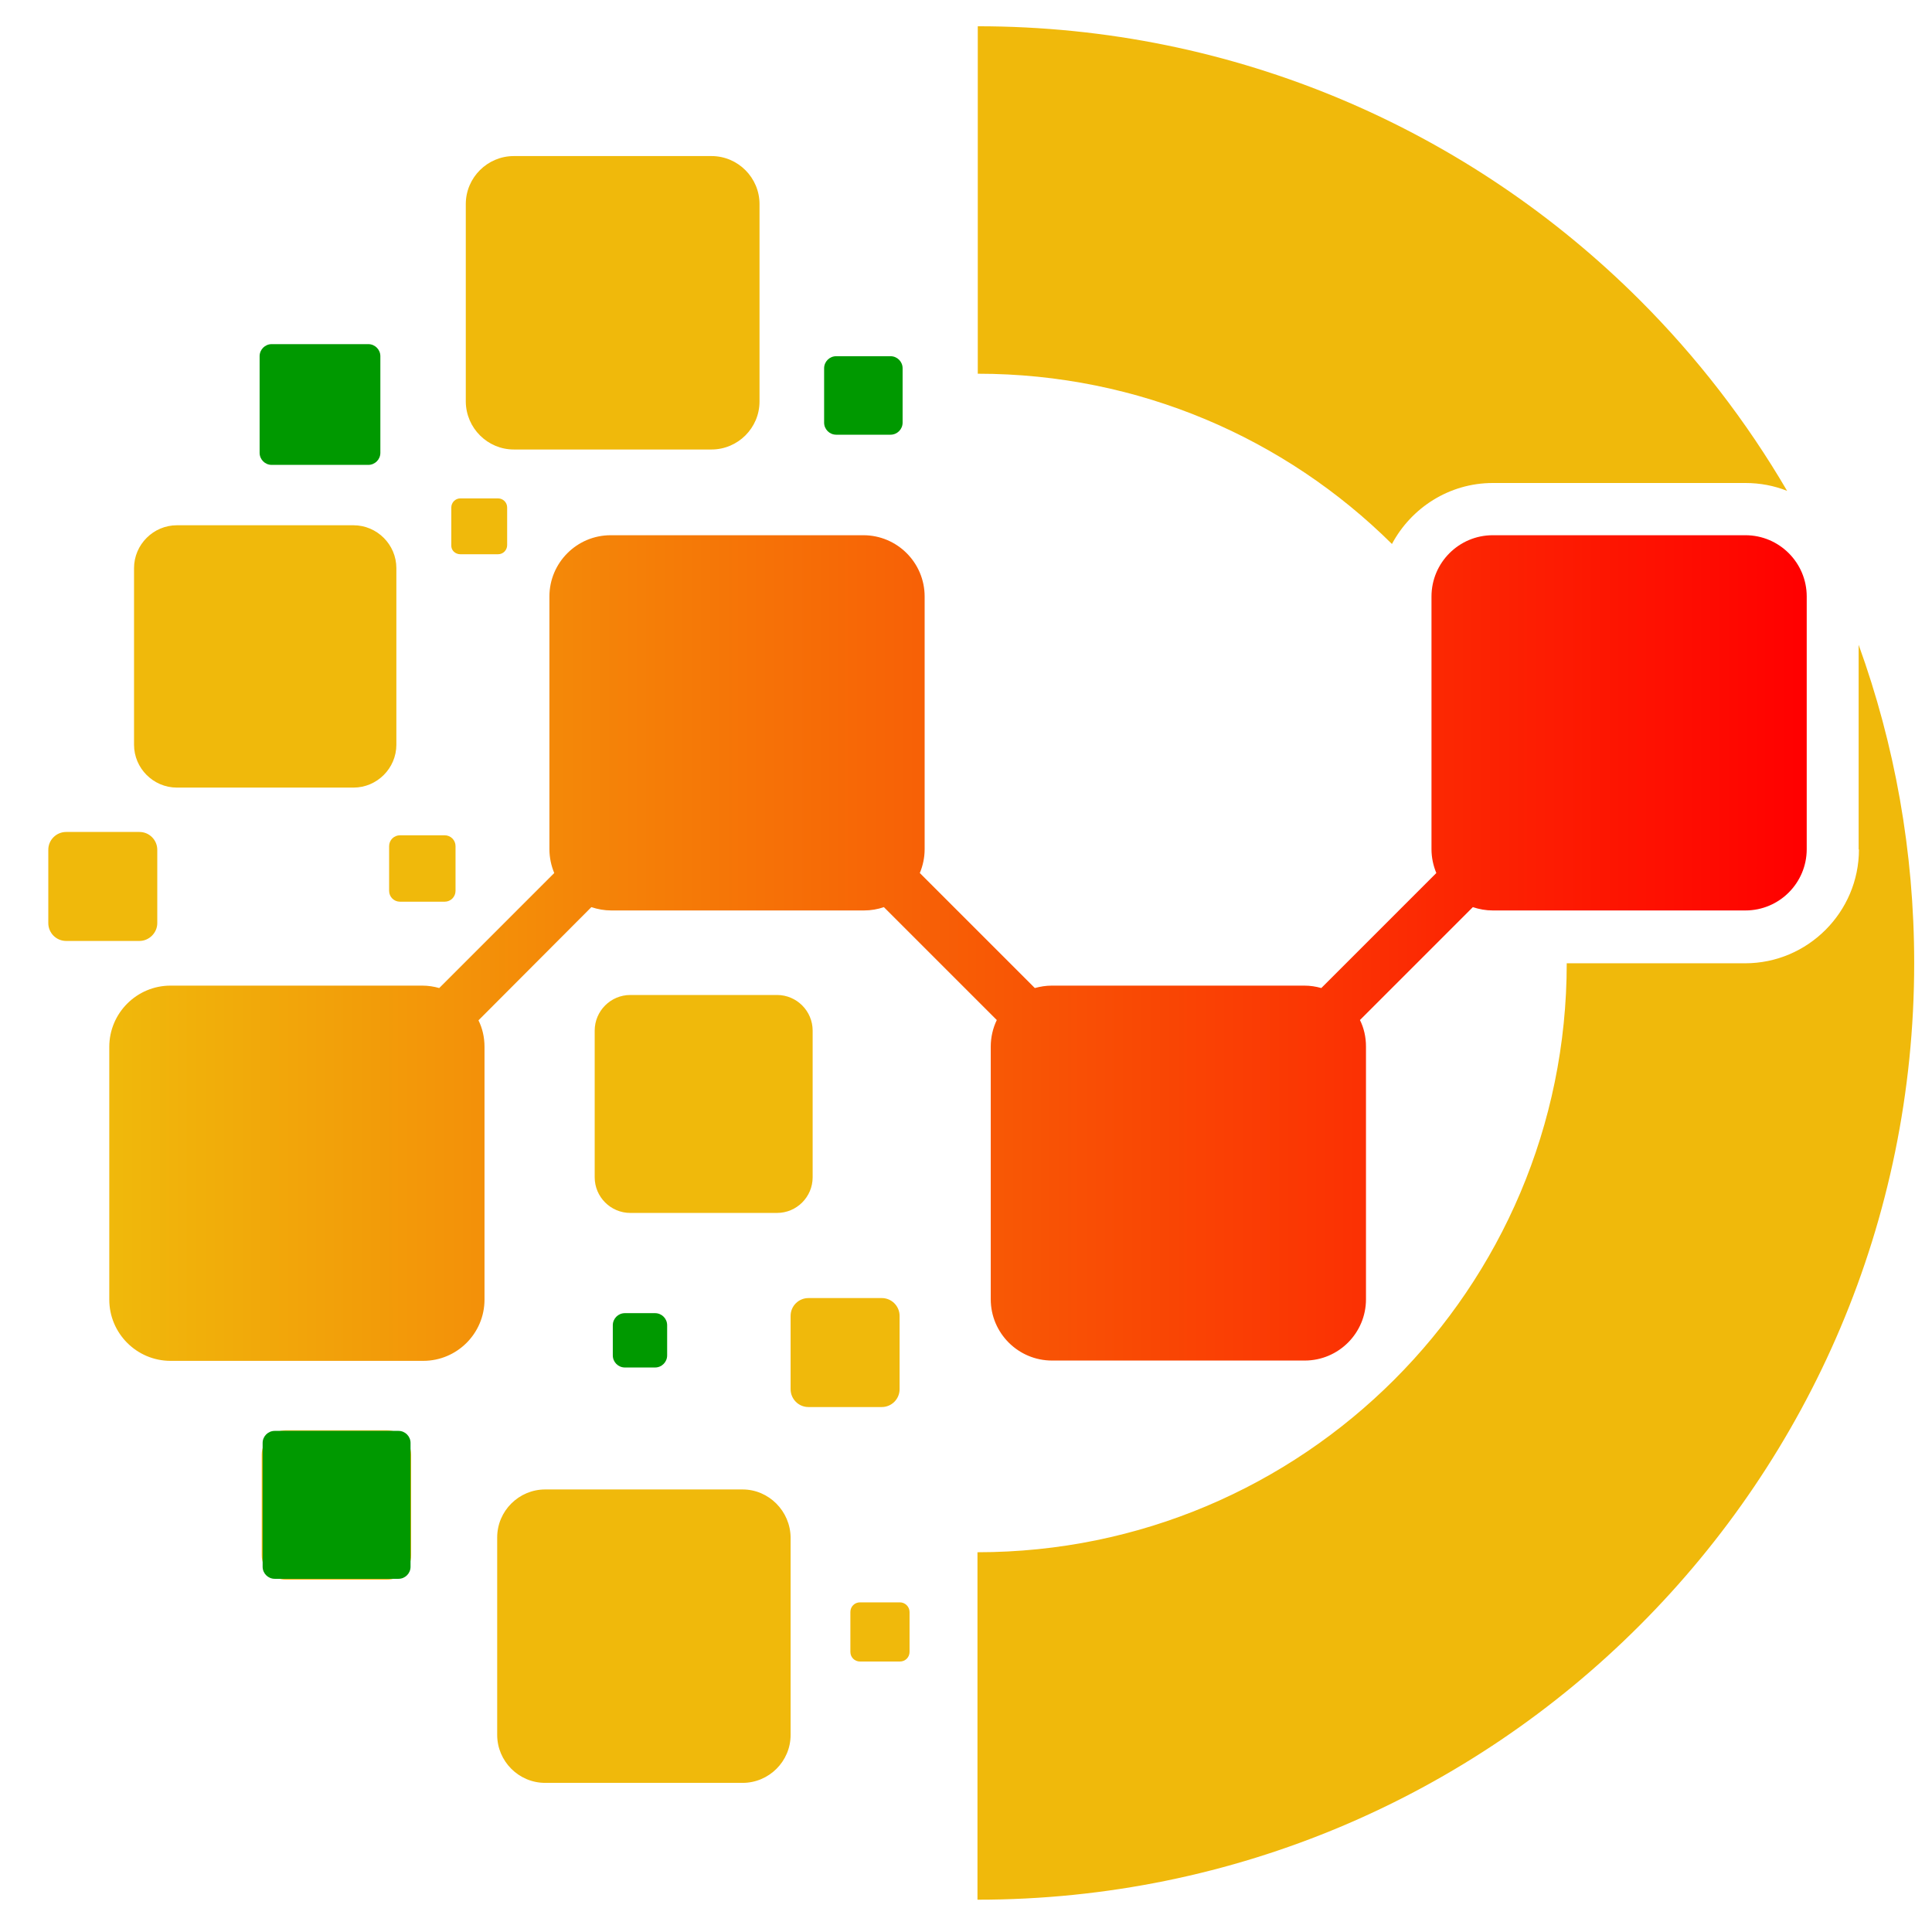
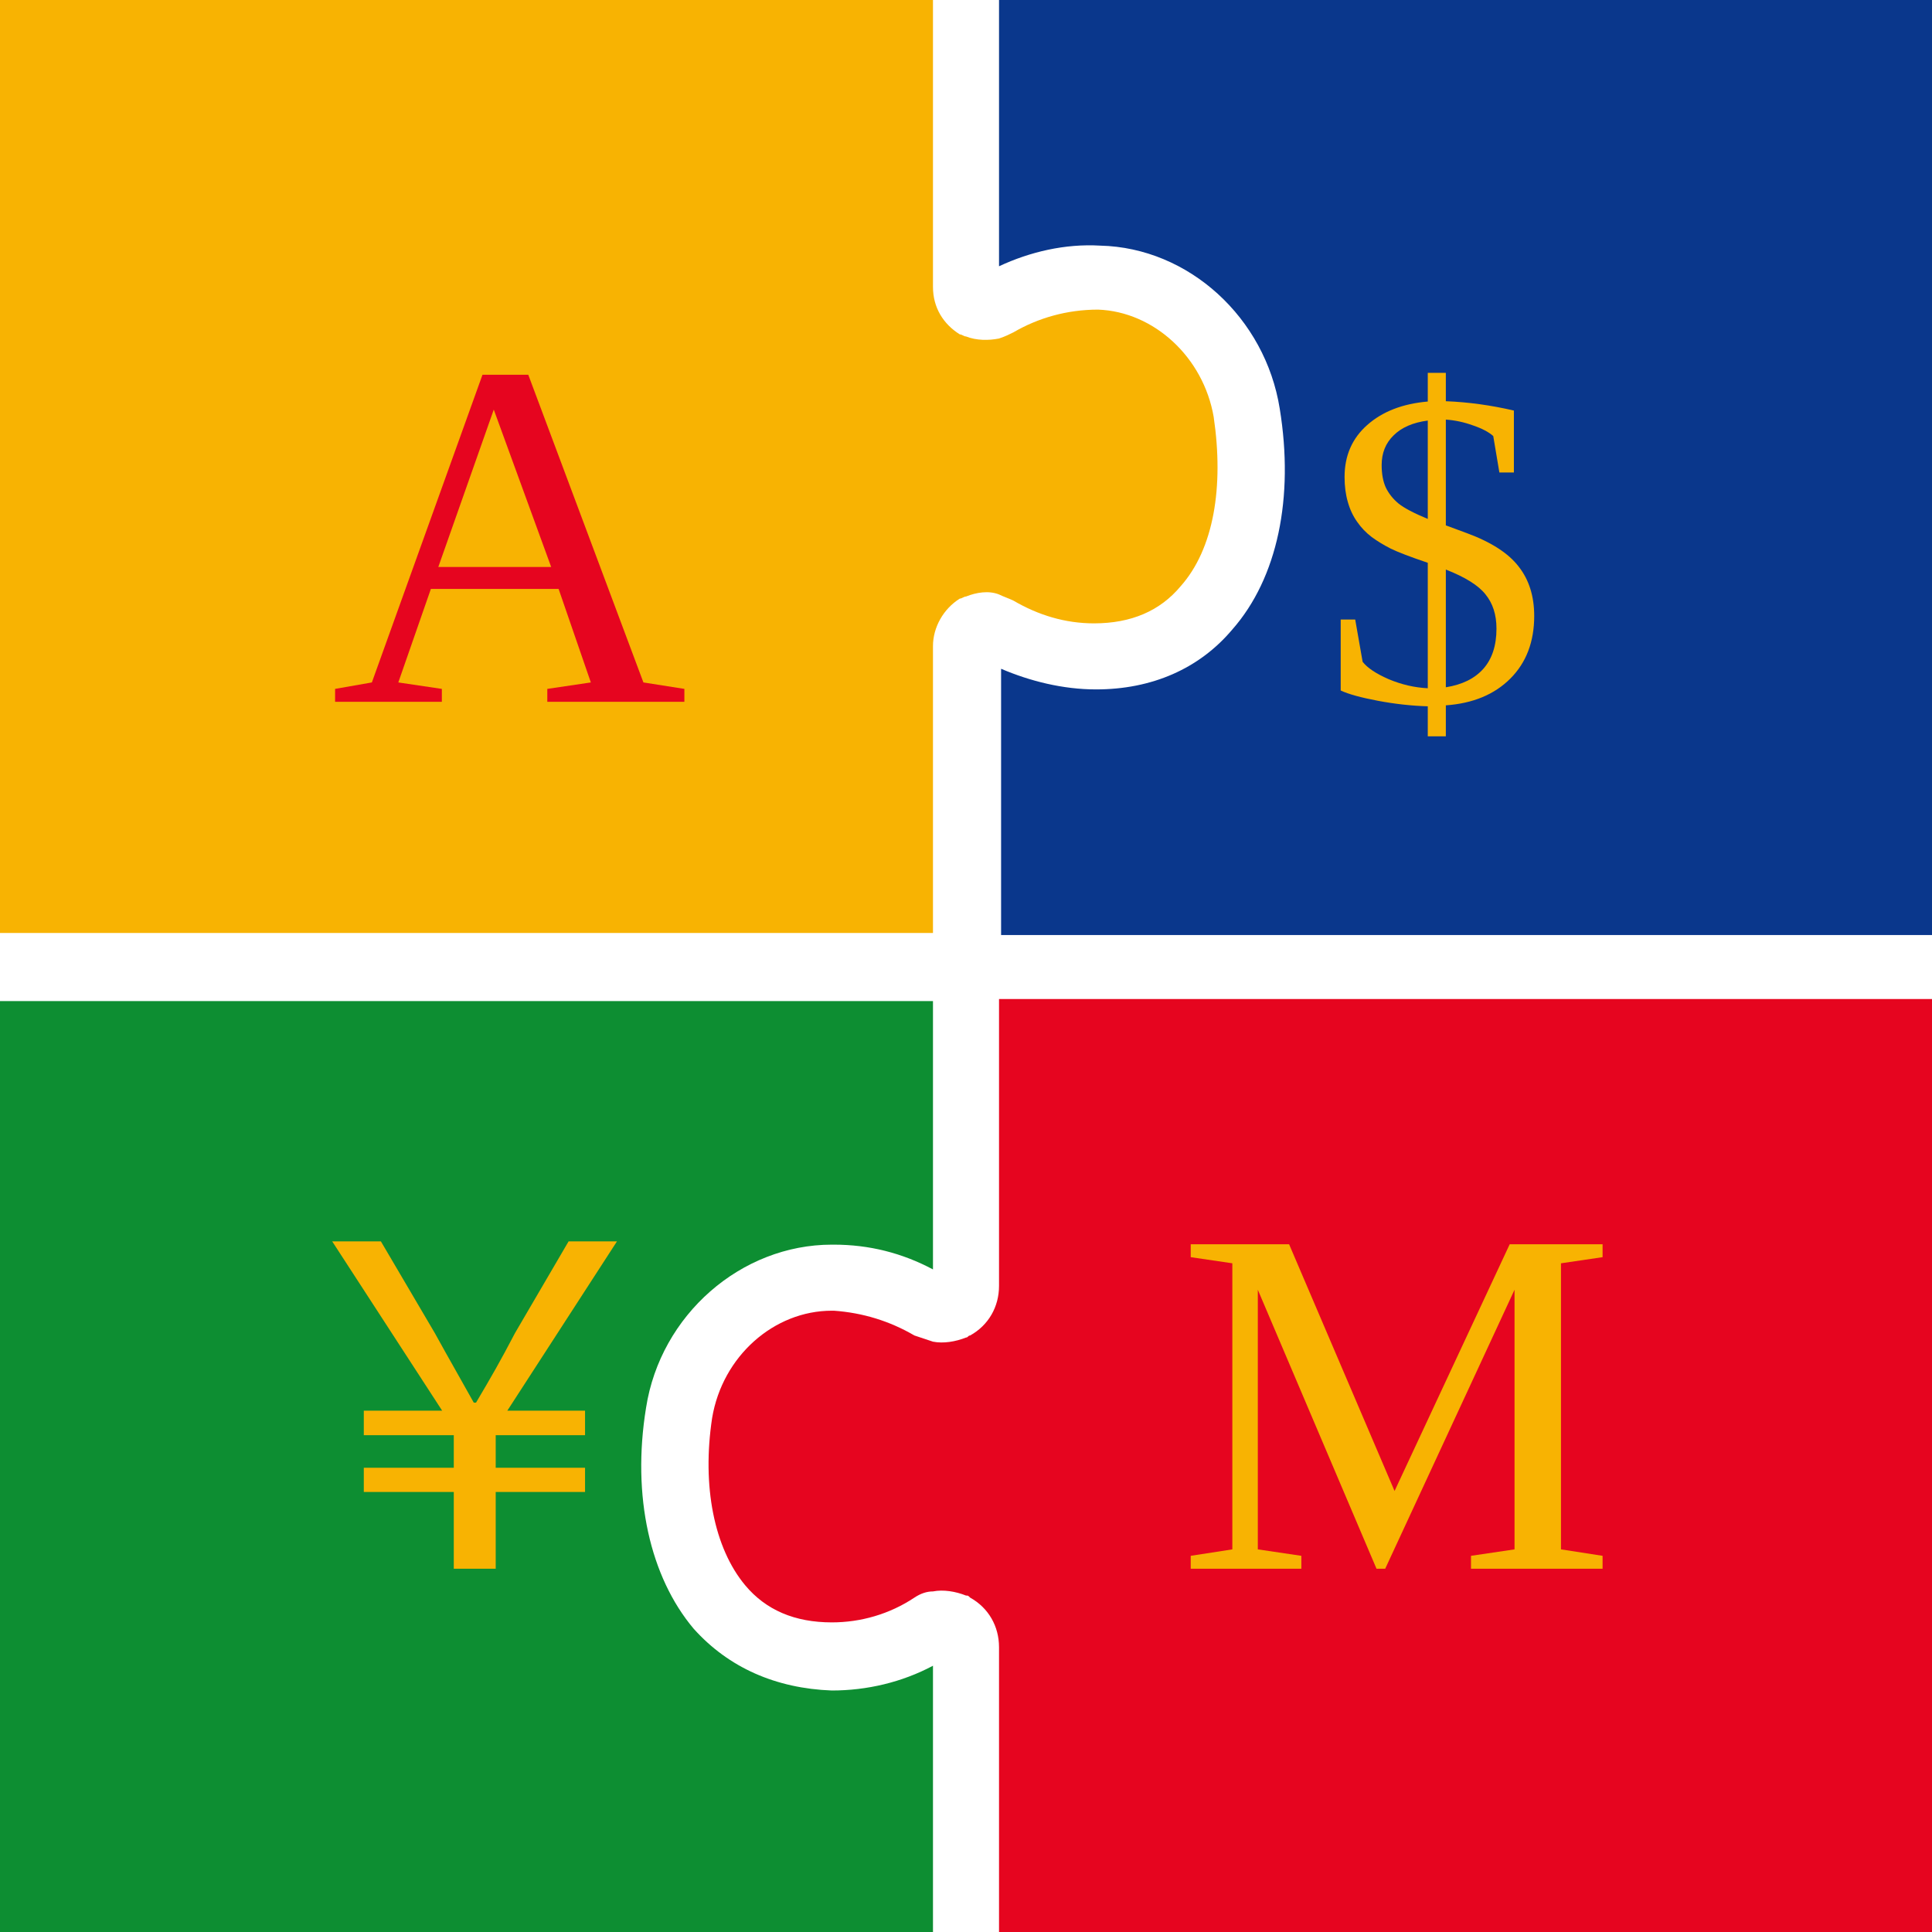
- <svg xmlns="http://www.w3.org/2000/svg" viewBox="-16 0 640 640">
-   <path d="M136.5 183.6H149c1.7 0 3-1.4 3-3v-12.5c0-1.7-1.4-3-3-3h-12.5c-1.7 0-3 1.4-3 3v12.5c-.1 1.7 1.3 3 3 3zM112.9 280.3v14.8c0 2 1.6 3.6 3.6 3.6h14.8c2 0 3.6-1.6 3.6-3.6v-14.8c0-2-1.6-3.6-3.6-3.6h-14.8c-2 0-3.6 1.6-3.6 3.6zM36.1 305.8v-24.3c0-3.2-2.6-5.9-5.9-5.9H5.9c-3.2 0-5.9 2.6-5.9 5.9v24.3c0 3.2 2.6 5.9 5.9 5.9h24.3c3.2 0 5.9-2.7 5.9-5.9zM42.6 260.9h58.5c7.8 0 14.2-6.4 14.2-14.2v-58.5c0-7.8-6.4-14.2-14.2-14.2H42.6c-7.8 0-14.2 6.4-14.2 14.2v58.5c0 7.8 6.4 14.2 14.2 14.2zM154.2 148.9h65.5c8.7 0 15.9-7.1 15.9-15.9V67.6c0-8.7-7.1-15.9-15.9-15.9h-65.5c-8.7 0-15.9 7.1-15.9 15.9v65.5c.1 8.7 7.2 15.8 15.9 15.8zM478.5 160h83.7c4.9 0 9.5.9 13.8 2.6-13.5-23.1-29.9-44.3-48.7-63.1C471.2 43.4 393.6 8.7 307.9 8.7V123.8c53.5 0 102 21.5 137.2 56.4 6.4-12 19-20.2 33.4-20.2zM261.7 118.2c-2.3 0-4.1 1.8-4.1 4.1v16.9c0 2.3 1.8 4.1 4.1 4.1h16.9c2.3 0 4.1-1.8 4.1-4.1v-16.9c0-2.3-1.8-4.1-4.1-4.1h-16.9zM77.5 153h26.1c3.5 0 6.3-2.8 6.3-6.3v-26.1c0-3.5-2.8-6.3-6.3-6.3H77.5c-3.5 0-6.3 2.8-6.3 6.3v26.1c0 3.4 2.9 6.3 6.3 6.3zM282.1 530.8h-13.2c-1.8 0-3.2 1.4-3.2 3.2v13.2c0 1.8 1.4 3.2 3.2 3.2h13.2c1.8 0 3.2-1.4 3.2-3.2V534c0-1.8-1.5-3.2-3.2-3.2zM599.8 281.4c0 20.7-16.9 37.7-37.7 37.7H503c0 107.8-87.4 195.1-195.2 195.1V629.3c85.7 0 163.3-34.7 219.4-90.9 56.1-56.1 90.9-133.7 90.9-219.4 0-37-6.5-72.5-18.4-105.4v67.8zM112.1 473.8H78.8c-4.4 0-8.1 3.6-8.1 8.1v33.3c0 4.4 3.6 8.1 8.1 8.1h33.3c4.4 0 8.1-3.6 8.1-8.1v-33.3c-.1-4.5-3.7-8.1-8.1-8.1zM282 460.2v-24.3c0-3.2-2.6-5.9-5.9-5.9h-24.3c-3.2 0-5.9 2.6-5.9 5.9v24.3c0 3.2 2.6 5.9 5.9 5.9h24.3c3.3 0 5.9-2.7 5.9-5.9zM230 493.4h-65.4c-8.7 0-15.9 7.1-15.9 15.9v65.4c0 8.7 7.1 15.9 15.9 15.9H230c8.7 0 15.9-7.1 15.9-15.9v-65.4c-.1-8.7-7.2-15.9-15.9-15.9zM253.2 390v-48.6c0-6.5-5.3-11.8-11.8-11.8h-48.6c-6.5 0-11.8 5.3-11.8 11.8V390c0 6.5 5.3 11.8 11.8 11.8h48.6c6.5 0 11.8-5.3 11.8-11.8z" fill="#f0b90b" />
-   <linearGradient id="line-g" gradientUnits="userSpaceOnUse" x1="20.209" y1="314.098" x2="582.468" y2="314.098">
-     <stop offset="0" stop-color="#f0b90b" />
-     <stop offset="1" stop-color="#f00" />
-   </linearGradient>
-   <path d="M179.9 300.5c2.1.7 4.3 1.1 6.6 1.1h83.7c2.3 0 4.6-.4 6.6-1.1l37.4 37.4c-1.3 2.7-2 5.7-2 8.8v83.7c0 11.2 9.1 20.3 20.3 20.3h83.7c11.2 0 20.3-9.1 20.3-20.3v-83.7c0-3.2-.7-6.2-2-8.8l37.4-37.4c2.1.7 4.3 1.1 6.6 1.1h83.7c11.2 0 20.3-9.1 20.3-20.3v-83.7c0-11.2-9.1-20.3-20.3-20.3h-83.7c-11.2 0-20.3 9.1-20.3 20.3v83.7c0 2.8.6 5.5 1.6 7.9l-38.1 38.1c-1.8-.5-3.6-.8-5.6-.8h-83.7c-1.9 0-3.8.3-5.6.8l-38.1-38.1c1-2.4 1.6-5.1 1.6-7.9v-83.7c0-11.2-9.1-20.3-20.3-20.3h-83.7c-11.2 0-20.3 9.1-20.3 20.3v83.7c0 2.8.6 5.5 1.6 7.9l-38.1 38.1c-1.8-.5-3.6-.8-5.6-.8H40.5c-11.2 0-20.3 9.1-20.3 20.3v83.7c0 11.2 9.1 20.3 20.3 20.3h83.7c11.2 0 20.3-9.1 20.3-20.3v-83.7c0-3.2-.7-6.2-2-8.8l37.4-37.5z" fill="url(#line-g)" />
-   <rect rx="4" fill="#090" x="70" y="114" width="40" height="40" />
-   <rect rx="4" fill="#090" x="187" y="435" width="18" height="18" />
-   <rect rx="4" fill="#090" x="71" y="474" width="49" height="49" />
-   <rect rx="4" fill="#090" x="257" y="118" width="26" height="26" />
+ <svg xmlns="http://www.w3.org/2000/svg" viewBox="0 0 93.6 93.6">
+   <path d="M58.8,20.2c-0.5-2.9-2.9-5.1-5.6-5.2c-1.5,0-2.9,0.4-4.1,1.1c-0.2,0.1-0.4,0.2-0.7,0.3   c-0.5,0.1-1.1,0.1-1.6-0.1c-0.1,0-0.2-0.1-0.3-0.1c-0.8-0.5-1.3-1.3-1.3-2.3V0H0v45.2h45.2V31.3c0-0.9,0.5-1.8,1.3-2.3   c0.1,0,0.2-0.1,0.3-0.1c0.5-0.2,1.1-0.3,1.6-0.1c0.2,0.1,0.5,0.2,0.7,0.3c1.2,0.7,2.5,1.1,3.9,1.1c1.8,0,3.2-0.6,4.2-1.8   C58.8,26.6,59.3,23.6,58.8,20.2z" fill="#F8B302" />
+   <path d="M48.4,0v12.9c1.5-0.7,3.2-1.1,4.9-1c4.3,0.1,8,3.5,8.7,7.9c0.7,4.3-0.1,8.2-2.3,10.7c-1.6,1.9-3.9,2.9-6.6,2.9   c-1.6,0-3.2-0.4-4.6-1v12.9h45.2V0H48.4z" fill="#0A378C" />
+   <path d="M33.6,78.9c-2.1-2.5-3-6.4-2.3-10.7c0.7-4.5,4.6-7.9,9-7.9c0,0,0.1,0,0.1,0c1.7,0,3.3,0.4,4.8,1.2v-13H0v45.2   h45.2v-13c-1.5,0.8-3.2,1.2-4.9,1.2C37.6,81.8,35.3,80.8,33.6,78.9z" fill="#0D8E32" />
+   <path d="M48.4,48.4v13.9c0,1-0.5,1.9-1.4,2.4c-0.1,0-0.1,0.1-0.2,0.1c-0.5,0.2-1.1,0.3-1.6,0.2   c-0.3-0.1-0.6-0.2-0.9-0.3c-1.2-0.7-2.5-1.1-3.9-1.2c0,0,0,0-0.1,0c-2.8,0-5.3,2.2-5.8,5.2C34,72,34.6,75,36.1,76.8   c1,1.2,2.4,1.8,4.2,1.8c1.4,0,2.8-0.4,4-1.2c0.3-0.2,0.6-0.3,0.9-0.3c0.5-0.1,1.1,0,1.6,0.2c0.1,0,0.1,0,0.2,0.1   c0.9,0.5,1.4,1.4,1.4,2.4v13.9h45.2V48.4H48.4z" fill="#E6051F" />
+   <text x="16" y="34" font-size="24" fill="#E6051F">A</text>
+   <text x="57" y="76" font-size="24" fill="#F8B302">M</text>
+   <text x="64" y="34" font-size="22" fill="#F8B302">$</text>
+   <text x="12" y="76" font-size="22" fill="#F8B302">￥</text>
</svg>
